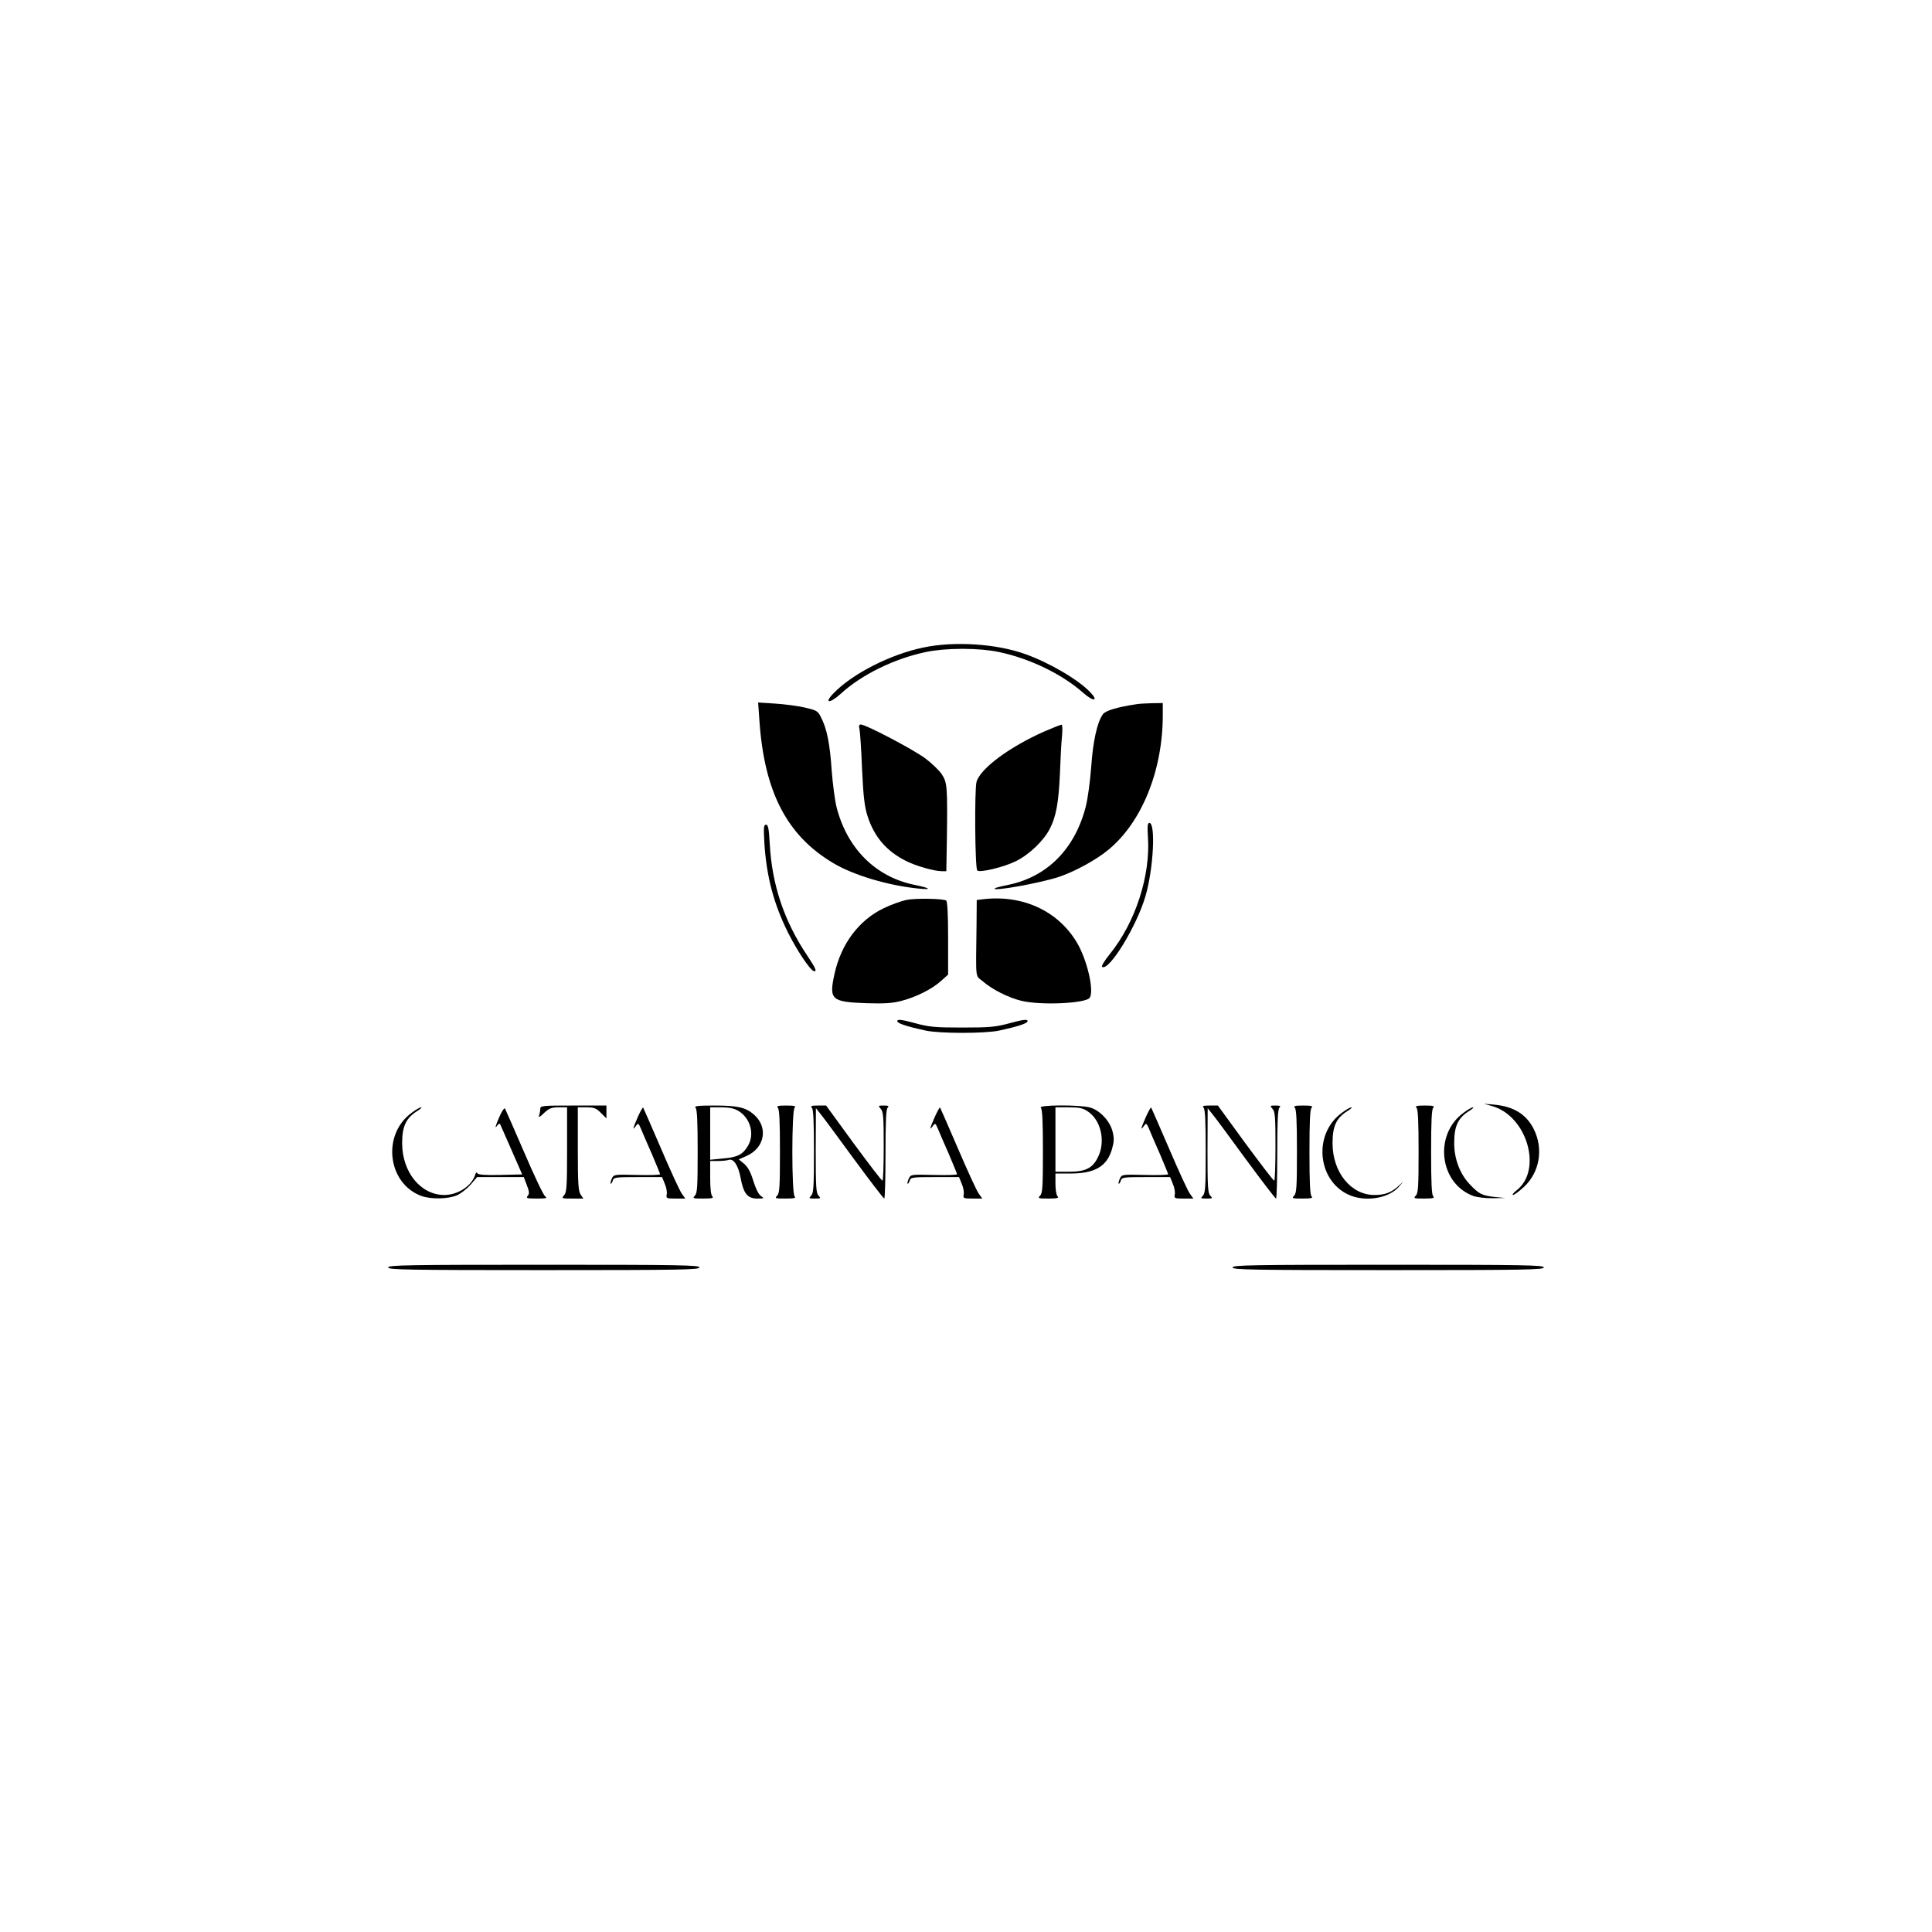
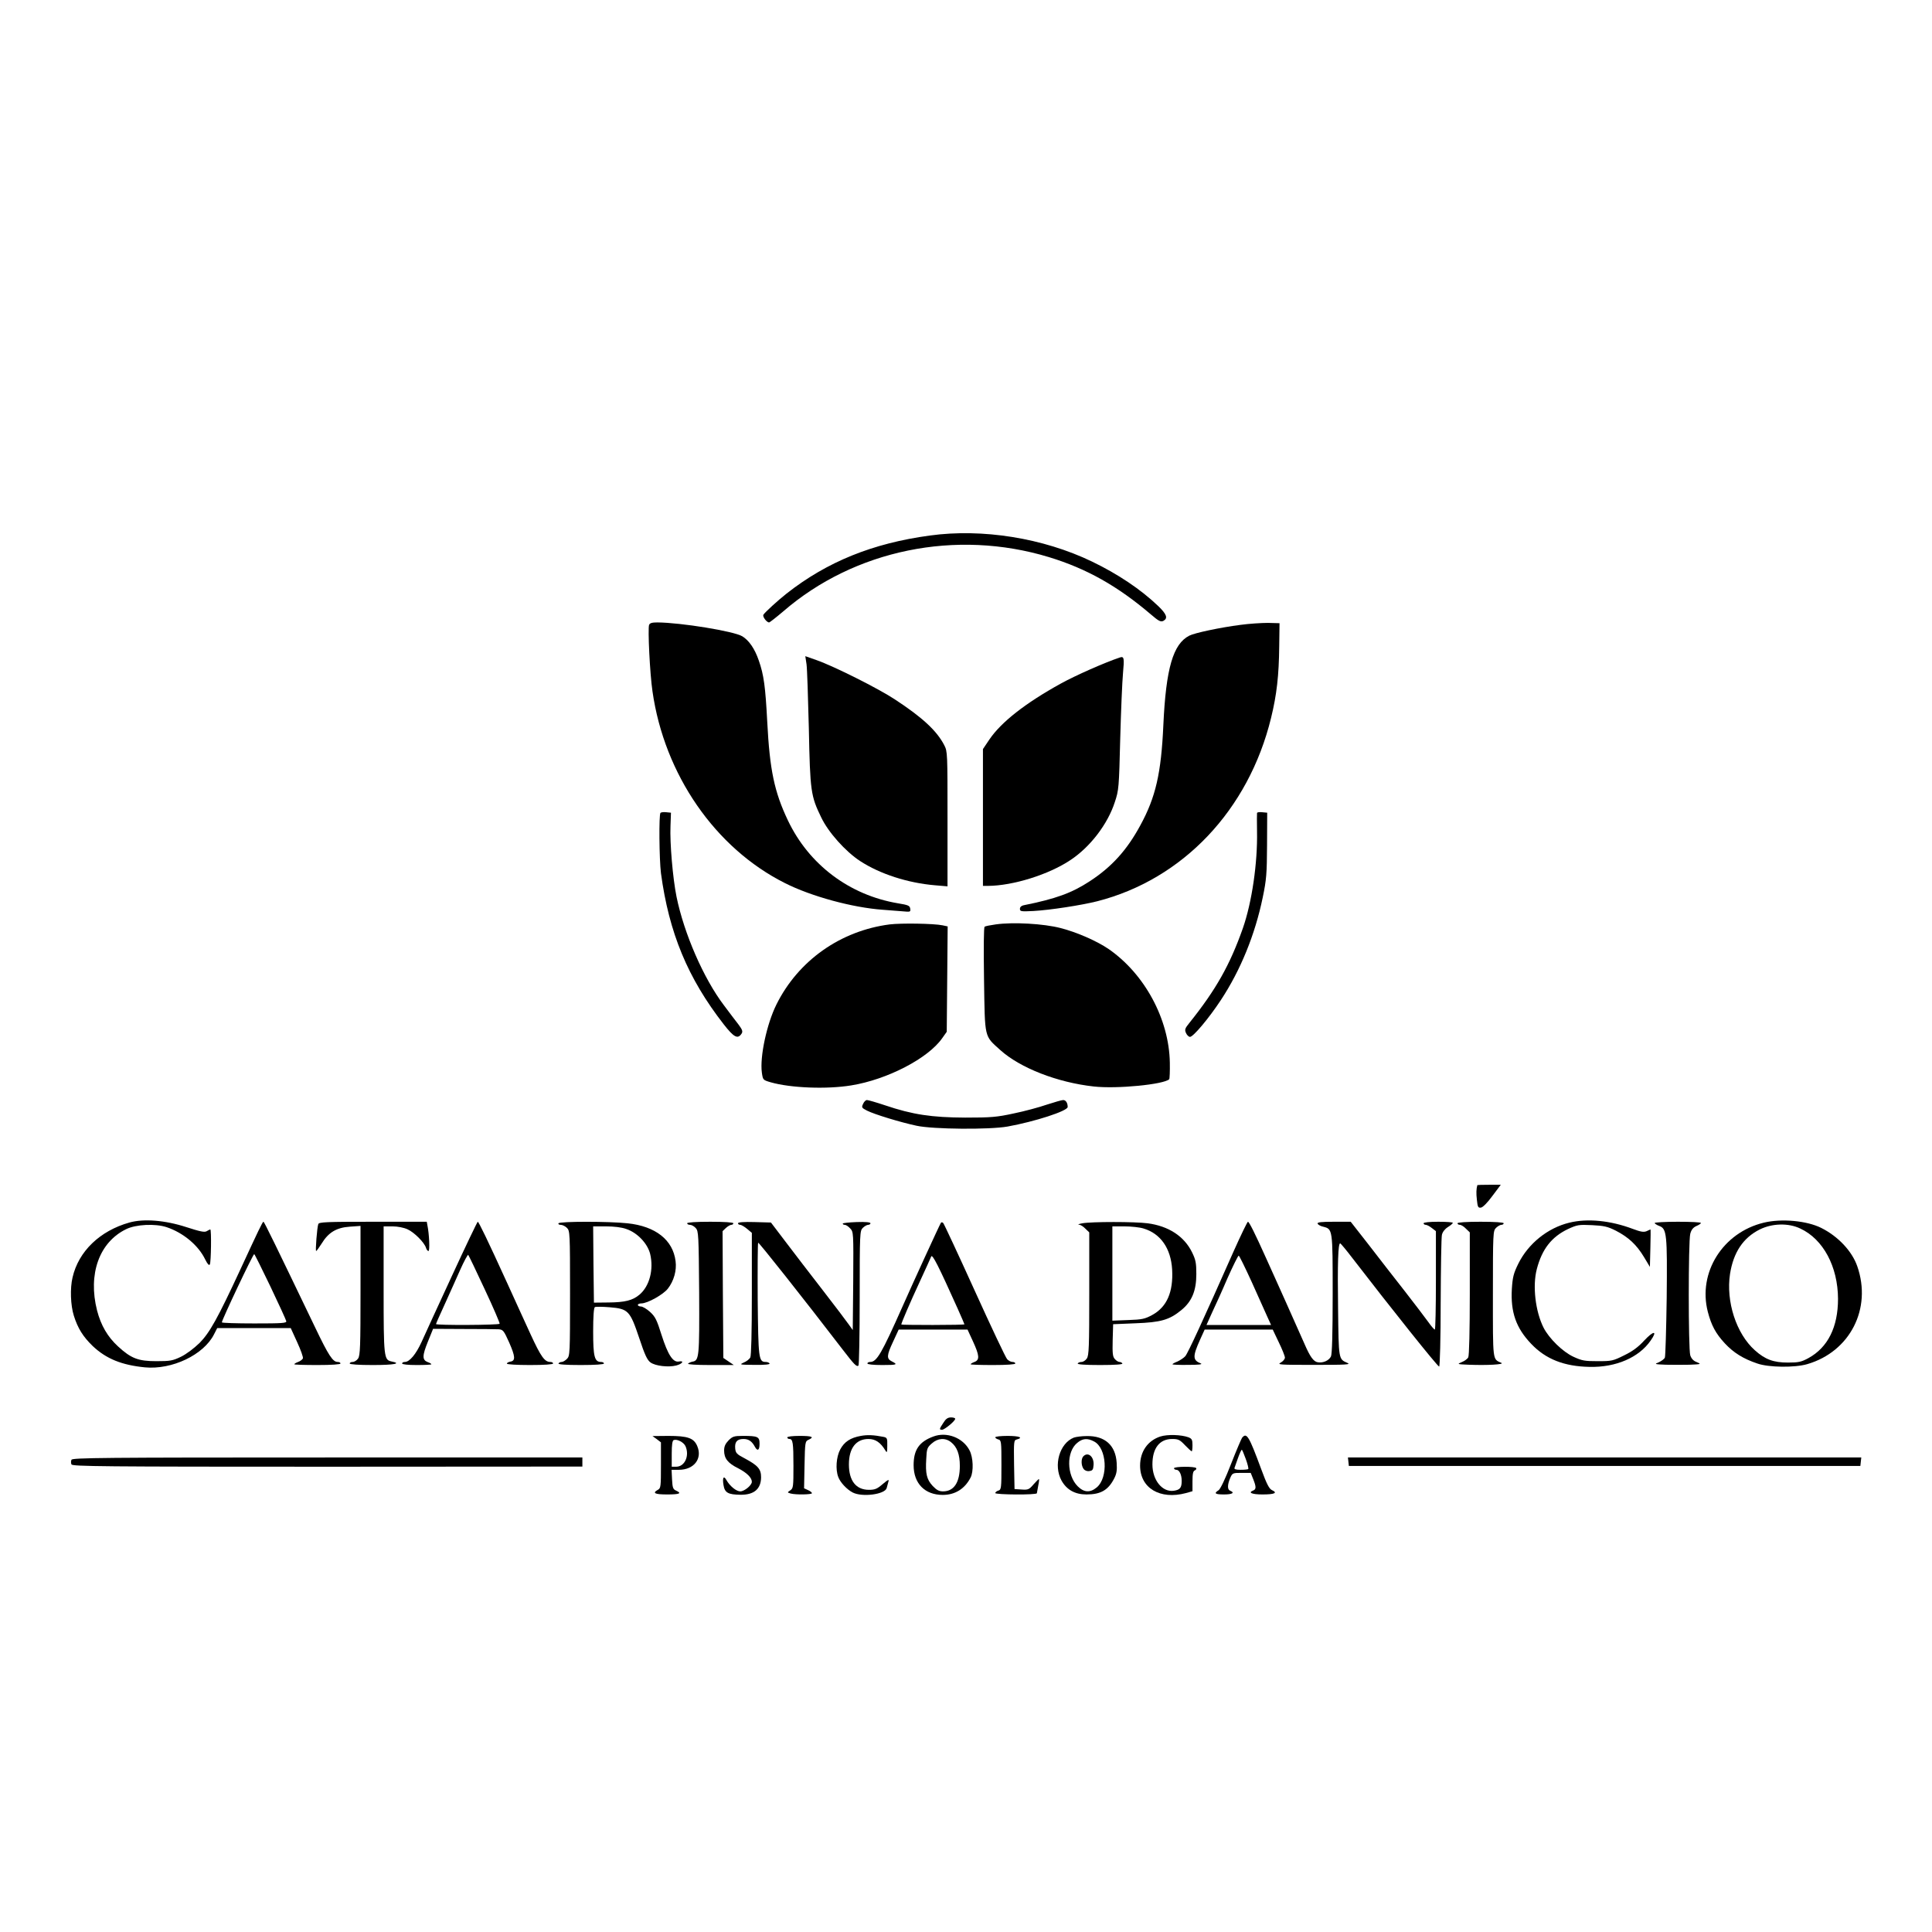
- <svg xmlns="http://www.w3.org/2000/svg" version="1.0" width="1080pt" height="1080pt" viewBox="0 0 1080 1080" preserveAspectRatio="xMidYMid meet">
-   <g transform="translate(0,1080) scale(0.1,-0.1)" fill="#000000" stroke="none">
-     <path d="M5160 7180 c-185 -39 -394 -146 -499 -254 -57 -58 -25 -62 39 -4 117 107 299 196 475 233 51 11 125 18 205 18 80 0 154 -7 205 -18 172 -36 355 -125 470 -228 58 -51 89 -48 39 4 -67 70 -227 164 -361 212 -163 59 -400 74 -573 37z" />
-     <path d="M4245 6774 c27 -401 154 -646 415 -800 113 -67 305 -124 473 -141 81 -8 70 2 -23 21 -217 45 -376 205 -434 436 -9 36 -21 128 -27 205 -10 150 -27 232 -59 294 -18 37 -24 40 -92 56 -40 9 -115 19 -167 22 l-93 6 7 -99z" />
-     <path d="M6350 6863 c-107 -16 -171 -36 -185 -56 -32 -45 -55 -150 -65 -293 -6 -79 -19 -178 -30 -221 -60 -237 -215 -394 -432 -439 -40 -8 -75 -17 -77 -20 -20 -20 262 31 361 65 88 30 207 95 273 150 188 154 305 444 305 753 l0 68 -62 -1 c-35 -1 -74 -3 -88 -6z" />
-     <path d="M4805 6722 c3 -16 10 -116 14 -223 7 -150 14 -209 30 -259 37 -117 106 -198 216 -253 55 -28 158 -57 199 -57 l26 0 3 173 c4 299 2 323 -28 368 -14 22 -56 62 -93 90 -66 49 -332 189 -360 189 -10 0 -12 -8 -7 -28z" />
-     <path d="M5840 6712 c-195 -86 -359 -207 -381 -282 -12 -41 -9 -483 4 -496 14 -14 150 19 216 52 75 37 156 115 190 182 35 68 49 147 56 307 3 83 8 178 12 213 3 34 2 62 -3 61 -5 0 -47 -17 -94 -37z" />
-     <path d="M6417 6122 c15 -217 -70 -478 -212 -654 -31 -38 -50 -70 -44 -73 39 -25 195 230 243 398 44 152 57 407 21 407 -10 0 -12 -19 -8 -78z" />
-     <path d="M4273 6085 c12 -185 52 -338 133 -500 48 -96 121 -206 142 -213 21 -7 13 14 -34 84 -130 193 -199 398 -211 627 -5 86 -9 107 -21 107 -13 0 -14 -15 -9 -105z" />
-     <path d="M5065 5769 c-27 -6 -84 -26 -125 -46 -139 -67 -238 -199 -275 -367 -32 -145 -18 -157 180 -164 100 -3 145 0 194 13 82 21 171 66 221 111 l40 36 0 204 c0 136 -4 205 -11 210 -19 11 -172 14 -224 3z" />
-     <path d="M5493 5773 l-33 -4 -1 -137 c-4 -321 -8 -281 34 -317 54 -47 144 -92 218 -110 112 -26 361 -14 381 18 25 40 -15 212 -72 308 -106 178 -305 269 -527 242z" />
-     <path d="M5016 5094 c-5 -13 44 -30 159 -55 78 -17 332 -17 410 0 115 25 164 42 159 55 -3 9 -27 6 -97 -13 -81 -22 -112 -25 -267 -25 -155 0 -186 3 -267 25 -70 19 -94 22 -97 13z" />
-     <path d="M8344 4616 c193 -57 279 -356 135 -469 -19 -15 -28 -27 -21 -27 7 0 35 21 62 46 86 81 109 210 55 320 -41 84 -113 129 -222 139 l-58 5 49 -14z" />
-     <path d="M3020 4601 c0 -11 -3 -28 -7 -38 -4 -12 6 -7 28 15 29 27 43 32 82 32 l47 0 0 -237 c0 -206 -2 -239 -17 -255 -15 -17 -14 -18 46 -18 l62 0 -15 22 c-13 19 -16 61 -16 255 l0 233 49 0 c42 0 54 -5 80 -31 l31 -31 0 36 0 36 -185 0 c-176 0 -185 -1 -185 -19z" />
-     <path d="M3888 4608 c9 -9 12 -77 12 -244 0 -198 -2 -235 -16 -248 -14 -15 -10 -16 47 -16 49 0 60 3 51 12 -8 8 -12 46 -12 105 l0 93 44 0 c24 0 51 3 59 6 27 10 54 -30 67 -100 16 -88 39 -116 93 -116 40 0 40 1 20 15 -13 9 -29 42 -42 84 -15 49 -30 77 -51 95 l-30 25 43 19 c102 45 123 160 42 231 -47 41 -91 51 -224 51 -90 0 -112 -3 -103 -12z m240 -18 c68 -42 92 -132 52 -197 -28 -47 -57 -62 -138 -69 l-72 -7 0 147 0 146 63 0 c44 0 71 -6 95 -20z" />
-     <path d="M4348 4608 c9 -9 12 -77 12 -244 0 -198 -2 -235 -16 -248 -14 -15 -10 -16 47 -16 49 0 60 3 51 12 -17 17 -17 479 0 496 9 9 -1 12 -47 12 -46 0 -56 -3 -47 -12z" />
-     <path d="M4538 4608 c9 -9 12 -77 12 -244 0 -198 -2 -235 -16 -248 -14 -15 -12 -16 21 -16 33 0 35 1 21 16 -14 13 -16 50 -16 252 l1 237 24 -30 c14 -16 98 -130 187 -252 90 -122 166 -222 171 -223 4 0 7 112 7 248 0 180 3 251 12 260 9 9 5 12 -22 12 -31 0 -32 -1 -17 -18 15 -16 17 -46 17 -210 0 -106 -3 -192 -7 -192 -5 0 -77 95 -162 210 l-153 210 -46 0 c-36 0 -43 -3 -34 -12z" />
-     <path d="M5818 4608 c9 -9 12 -77 12 -244 0 -198 -2 -235 -16 -248 -14 -15 -10 -16 47 -16 49 0 60 3 51 12 -7 7 -12 38 -12 70 l0 58 85 0 c135 0 203 40 231 136 12 43 13 60 3 100 -15 58 -71 118 -126 133 -56 16 -291 15 -275 -1z m263 -21 c73 -48 100 -166 58 -253 -30 -64 -70 -84 -163 -84 l-76 0 0 180 0 180 74 0 c59 0 79 -4 107 -23z" />
-     <path d="M6728 4608 c9 -9 12 -77 12 -244 0 -198 -2 -235 -16 -248 -14 -15 -12 -16 21 -16 33 0 35 1 21 16 -14 13 -16 50 -16 252 l1 237 24 -30 c14 -16 98 -130 187 -252 90 -122 166 -222 171 -223 4 0 7 112 7 248 0 180 3 251 12 260 9 9 5 12 -22 12 -31 0 -32 -1 -17 -18 15 -16 17 -46 17 -210 0 -106 -3 -192 -7 -192 -5 0 -77 95 -162 210 l-153 210 -46 0 c-36 0 -43 -3 -34 -12z" />
-     <path d="M7238 4608 c9 -9 12 -77 12 -244 0 -198 -2 -235 -16 -248 -14 -15 -10 -16 47 -16 49 0 60 3 51 12 -9 9 -12 78 -12 248 0 170 3 239 12 248 9 9 -1 12 -47 12 -46 0 -56 -3 -47 -12z" />
-     <path d="M7918 4608 c9 -9 12 -77 12 -244 0 -198 -2 -235 -16 -248 -14 -15 -10 -16 47 -16 49 0 60 3 51 12 -9 9 -12 78 -12 248 0 170 3 239 12 248 9 9 -1 12 -47 12 -46 0 -56 -3 -47 -12z" />
-     <path d="M2302 4580 c-169 -122 -136 -397 55 -466 55 -19 150 -17 199 5 22 10 56 37 76 60 l35 41 131 0 130 0 17 -45 c14 -36 15 -48 5 -60 -11 -13 -5 -15 51 -15 53 0 60 2 46 13 -9 6 -62 117 -117 246 -56 129 -104 239 -107 244 -3 6 -17 -13 -30 -43 -25 -57 -29 -74 -12 -50 6 8 13 11 15 5 3 -5 31 -71 64 -145 l59 -135 -121 -3 c-84 -2 -124 1 -129 9 -4 8 -9 5 -13 -9 -20 -62 -97 -112 -172 -112 -132 0 -236 127 -236 290 0 95 22 141 87 181 17 11 25 19 19 19 -6 0 -30 -13 -52 -30z" />
-     <path d="M3565 4555 c-28 -65 -31 -77 -11 -50 13 18 15 18 29 -15 8 -19 35 -83 61 -141 25 -59 46 -110 46 -113 0 -4 -58 -6 -130 -4 -128 3 -129 3 -140 -21 -6 -13 -9 -26 -6 -28 2 -2 7 5 11 16 6 20 13 21 141 21 l135 0 15 -37 c9 -20 14 -47 11 -60 -4 -22 -1 -23 50 -23 l54 0 -20 28 c-11 15 -63 128 -116 252 -53 123 -98 226 -100 229 -2 2 -16 -22 -30 -54z" />
-     <path d="M5225 4555 c-28 -65 -31 -77 -11 -50 13 18 15 18 29 -15 8 -19 35 -83 61 -141 25 -59 46 -110 46 -113 0 -4 -58 -6 -130 -4 -128 3 -129 3 -140 -21 -6 -13 -9 -26 -6 -28 2 -2 7 5 11 16 6 20 13 21 141 21 l135 0 15 -37 c9 -20 14 -47 11 -60 -4 -22 -1 -23 50 -23 l54 0 -20 28 c-11 15 -63 128 -116 252 -53 123 -98 226 -100 229 -2 2 -16 -22 -30 -54z" />
-     <path d="M6405 4555 c-28 -65 -31 -77 -11 -50 13 18 15 18 29 -15 8 -19 35 -83 61 -141 25 -59 46 -110 46 -113 0 -4 -58 -6 -130 -4 -128 3 -129 3 -140 -21 -6 -13 -9 -26 -6 -28 2 -2 7 5 11 16 6 20 13 21 141 21 l135 0 15 -37 c9 -20 14 -47 11 -60 -4 -22 -1 -23 50 -23 l54 0 -20 28 c-11 15 -63 128 -116 252 -53 123 -98 226 -100 229 -2 2 -16 -22 -30 -54z" />
-     <path d="M7502 4580 c-169 -122 -136 -397 55 -466 92 -32 210 -9 263 52 l25 29 -30 -27 c-39 -35 -75 -48 -132 -48 -131 0 -234 127 -234 289 0 97 21 142 86 182 17 11 25 19 19 19 -6 0 -30 -13 -52 -30z" />
-     <path d="M8182 4580 c-169 -122 -136 -397 55 -466 21 -7 70 -13 108 -12 l70 1 -60 6 c-72 8 -89 17 -142 74 -53 57 -84 141 -84 226 0 97 21 142 86 182 17 11 25 19 19 19 -6 0 -30 -13 -52 -30z" />
-     <path d="M2170 3715 c0 -13 103 -15 870 -15 767 0 870 2 870 15 0 13 -103 15 -870 15 -767 0 -870 -2 -870 -15z" />
-     <path d="M6890 3715 c0 -13 103 -15 870 -15 767 0 870 2 870 15 0 13 -103 15 -870 15 -767 0 -870 -2 -870 -15z" />
+ <svg xmlns="http://www.w3.org/2000/svg" version="1.0" width="1254pt" height="1254pt" viewBox="0 0 1254 1254" preserveAspectRatio="xMidYMid meet">
+   <g transform="translate(0,1254) scale(0.1,-0.1)" fill="#000000" stroke="none">
+     <path d="M6035 9064 c-370 -50 -667 -170 -930 -377 -56 -44 -140 -121 -150 -137 -7 -12 21 -50 37 -50 4 0 45 32 91 71 463 401 1123 536 1725 353 246 -75 446 -188 662 -372 51 -44 64 -50 81 -42 31 17 22 43 -33 96 -114 109 -262 208 -430 289 -318 153 -711 216 -1053 169z" />
+     <path d="M4213 8484 c-9 -25 5 -316 22 -431 77 -540 407 -1018 860 -1245 170 -86 438 -159 635 -173 41 -3 99 -8 128 -10 51 -5 53 -4 50 17 -3 20 -13 24 -80 35 -314 53 -577 250 -714 538 -88 185 -118 328 -134 639 -12 229 -22 305 -55 399 -26 76 -63 130 -107 157 -54 33 -399 89 -551 90 -35 0 -49 -4 -54 -16z" />
+     <path d="M8050 8484 c-131 -17 -296 -52 -331 -70 -105 -54 -151 -212 -168 -579 -14 -315 -50 -470 -150 -653 -86 -159 -185 -269 -328 -362 -116 -76 -220 -114 -430 -156 -14 -3 -23 -12 -23 -23 0 -17 7 -18 88 -14 107 6 309 37 413 63 556 142 983 592 1129 1190 37 151 51 275 53 465 l2 150 -75 2 c-41 0 -122 -5 -180 -13z" />
+     <path d="M5235 8228 c4 -29 10 -217 15 -418 8 -407 13 -437 80 -575 46 -97 158 -222 253 -284 129 -84 309 -142 485 -157 l82 -7 0 437 c0 427 0 438 -21 479 -48 93 -140 179 -320 297 -107 71 -397 216 -508 255 l-74 26 8 -53z" />
+     <path d="M7270 8273 c-99 -33 -289 -117 -385 -170 -230 -127 -388 -251 -464 -364 l-41 -61 0 -444 0 -444 33 0 c162 1 393 73 534 167 129 85 243 234 289 377 26 78 27 93 35 411 5 182 13 373 18 425 9 98 7 111 -19 103z" />
+     <path d="M4287 7264 c-11 -11 -8 -302 3 -391 52 -387 174 -682 407 -981 67 -86 92 -99 117 -60 8 13 4 25 -19 56 -17 21 -60 79 -97 128 -131 173 -258 464 -307 704 -24 119 -44 348 -39 460 l3 85 -30 3 c-17 2 -34 0 -38 -4z" />
+     <path d="M8159 7263 c-1 -4 -1 -57 0 -118 4 -206 -33 -461 -92 -630 -84 -238 -174 -398 -346 -613 -30 -37 -33 -45 -23 -67 6 -14 18 -25 26 -25 21 0 122 120 201 240 127 193 221 423 271 665 24 115 27 154 28 340 l1 210 -32 3 c-18 2 -34 0 -34 -5z" />
+     <path d="M5775 6540 c-319 -41 -593 -234 -735 -519 -63 -126 -109 -340 -95 -443 7 -48 7 -48 58 -63 130 -37 363 -46 522 -20 235 38 500 176 591 307 l29 41 3 342 3 342 -33 7 c-57 12 -270 15 -343 6z" />
+     <path d="M6463 6540 c-35 -5 -67 -11 -72 -15 -6 -3 -7 -139 -4 -343 6 -387 0 -362 106 -458 129 -116 370 -210 606 -236 149 -17 455 13 490 47 3 4 5 52 4 108 -5 282 -163 575 -397 737 -76 52 -206 109 -311 136 -111 29 -309 40 -422 24z" />
+     <path d="M5602 5375 c-11 -23 -9 -26 26 -44 48 -24 214 -75 322 -98 107 -23 472 -26 590 -5 177 32 390 101 390 127 0 26 -12 45 -29 45 -10 0 -57 -14 -107 -30 -49 -17 -145 -43 -214 -57 -110 -24 -147 -27 -315 -27 -217 1 -341 19 -521 80 -57 19 -109 34 -117 34 -8 0 -19 -11 -25 -25z" />
+     <path d="M9589 4848 c-7 -25 -8 -53 -3 -96 5 -47 8 -53 27 -50 12 2 42 32 74 76 l54 72 -76 0 c-41 0 -75 -1 -76 -2z" />
+     <path d="M840 4605 c-192 -54 -330 -187 -369 -356 -17 -71 -13 -181 8 -248 26 -83 60 -137 123 -198 87 -82 187 -123 338 -138 176 -17 382 81 449 214 l21 41 239 0 238 0 42 -92 c23 -50 40 -97 37 -105 -3 -7 -17 -18 -31 -23 -14 -5 -25 -12 -25 -15 0 -3 68 -5 150 -5 93 0 150 4 150 10 0 6 -8 10 -18 10 -32 0 -59 41 -147 225 -259 539 -330 685 -335 685 -6 0 -32 -55 -150 -310 -147 -317 -199 -410 -264 -476 -36 -35 -86 -73 -121 -90 -54 -26 -70 -29 -160 -29 -118 0 -164 18 -248 95 -69 63 -112 138 -137 234 -60 236 14 443 189 528 63 31 189 37 262 13 108 -36 207 -118 251 -210 15 -30 25 -41 30 -32 8 13 11 227 3 227 -3 0 -13 -5 -23 -11 -14 -9 -42 -3 -132 26 -138 45 -277 56 -370 30z m915 -415 c55 -115 101 -216 103 -225 3 -13 -24 -15 -207 -15 -116 0 -211 3 -211 7 0 16 202 443 210 443 3 -1 50 -95 105 -210z" />
+     <path d="M10186 4604 c-140 -34 -266 -135 -331 -266 -31 -63 -37 -87 -42 -163 -9 -151 27 -255 126 -358 94 -99 214 -146 378 -149 172 -4 321 61 397 171 46 65 20 66 -41 1 -39 -43 -77 -71 -131 -97 -72 -36 -81 -38 -171 -38 -85 0 -103 3 -159 29 -69 32 -157 118 -193 188 -53 105 -73 271 -44 381 34 130 96 209 203 260 59 27 69 29 155 25 79 -4 101 -9 155 -36 83 -43 134 -91 182 -170 l39 -65 3 121 c2 67 2 122 1 122 -1 0 -13 -5 -25 -11 -19 -8 -38 -5 -91 15 -144 54 -293 69 -411 40z" />
+     <path d="M11448 4604 c-266 -64 -429 -324 -363 -579 23 -88 51 -140 110 -204 57 -61 119 -100 211 -131 73 -26 244 -28 325 -4 277 81 420 360 324 635 -34 98 -124 194 -234 249 -94 47 -258 62 -373 34z m237 -38 c149 -69 244 -247 245 -456 0 -184 -66 -316 -192 -385 -46 -25 -64 -29 -133 -29 -94 0 -148 20 -215 80 -121 108 -188 317 -161 495 22 140 85 235 193 289 81 40 186 43 263 6z" />
+     <path d="M2066 4595 c-8 -21 -20 -175 -14 -175 3 0 19 22 36 49 44 72 96 103 182 109 l70 5 0 -419 c0 -364 -2 -423 -16 -442 -8 -12 -24 -22 -35 -22 -10 0 -19 -4 -19 -10 0 -6 57 -10 150 -10 139 0 189 10 122 23 -50 10 -52 24 -52 467 l0 410 58 0 c33 0 73 -8 97 -19 43 -19 109 -85 120 -120 3 -12 11 -21 16 -21 10 0 5 111 -7 168 l-4 22 -349 0 c-304 0 -350 -2 -355 -15z" />
+     <path d="M2933 4258 c-90 -194 -178 -387 -197 -429 -36 -79 -78 -129 -108 -129 -10 0 -18 -4 -18 -10 0 -6 38 -10 95 -10 52 0 95 2 95 5 0 3 -11 10 -24 14 -36 14 -36 41 1 132 l34 84 197 -1 c108 0 211 -1 228 -2 29 -2 34 -8 69 -86 40 -91 42 -119 7 -124 -12 -2 -22 -8 -22 -13 0 -5 64 -9 150 -9 93 0 150 4 150 10 0 6 -8 10 -18 10 -37 0 -61 34 -127 177 -37 81 -106 231 -152 333 -130 285 -186 400 -192 400 -3 0 -79 -159 -168 -352z m213 -86 c56 -119 99 -220 97 -224 -5 -9 -413 -11 -413 -2 0 3 25 60 56 127 30 67 76 168 101 225 25 56 49 100 52 97 3 -3 52 -104 107 -223z" />
+     <path d="M3625 4600 c-3 -5 3 -10 14 -10 12 0 30 -9 41 -20 19 -19 20 -33 20 -425 0 -392 -1 -406 -20 -425 -11 -11 -26 -20 -34 -20 -8 0 -18 -4 -21 -10 -4 -6 47 -10 144 -10 94 0 151 4 151 10 0 6 -9 10 -19 10 -42 0 -51 34 -51 197 0 98 4 154 11 159 6 3 49 3 96 -1 121 -10 132 -22 192 -200 36 -109 52 -143 73 -158 31 -23 116 -33 167 -20 40 10 55 33 18 26 -39 -8 -72 44 -113 172 -31 99 -41 119 -75 150 -21 19 -48 35 -59 35 -11 0 -20 5 -20 10 0 6 11 10 23 10 40 0 143 58 172 96 39 50 58 118 50 178 -17 138 -130 227 -312 246 -120 13 -440 13 -448 0z m440 -37 c72 -24 138 -94 155 -162 24 -101 -4 -209 -69 -264 -45 -38 -95 -50 -201 -51 l-95 -1 -3 248 -2 247 83 0 c52 0 102 -6 132 -17z" />
+     <path d="M4460 4600 c0 -5 8 -10 18 -10 11 0 27 -9 38 -21 18 -20 19 -44 22 -418 2 -418 0 -442 -43 -449 -11 -2 -24 -8 -29 -13 -6 -5 52 -9 143 -9 l154 0 -34 23 -34 23 -3 411 -2 412 22 21 c12 11 28 20 35 20 7 0 13 5 13 10 0 6 -57 10 -150 10 -93 0 -150 -4 -150 -10z" />
+     <path d="M4790 4600 c0 -5 6 -10 14 -10 8 0 28 -12 45 -26 l31 -26 0 -395 c0 -254 -4 -401 -10 -414 -6 -11 -25 -26 -43 -33 -30 -14 -26 -14 71 -15 66 -1 101 3 97 9 -3 6 -15 10 -25 10 -46 0 -48 23 -52 407 -1 199 0 364 3 367 4 4 291 -358 548 -693 77 -100 90 -113 103 -105 4 3 8 201 8 440 0 421 1 435 20 454 11 11 27 20 35 20 8 0 15 5 15 10 0 7 -33 10 -90 8 -49 -2 -90 -6 -90 -10 0 -5 6 -8 13 -8 8 0 23 -10 35 -23 22 -23 22 -26 20 -342 l-3 -318 -25 35 c-14 20 -90 121 -170 224 -80 103 -188 244 -241 314 l-95 125 -107 3 c-69 2 -107 -1 -107 -8z" />
+     <path d="M6107 4603 c-9 -14 -186 -400 -249 -543 -136 -306 -167 -360 -210 -360 -10 0 -18 -4 -18 -10 0 -6 39 -10 97 -10 96 0 103 3 61 24 -34 17 -33 39 8 126 l37 80 224 0 223 0 35 -76 c42 -91 45 -121 10 -134 -14 -5 -25 -12 -25 -15 0 -3 65 -5 145 -5 90 0 145 4 145 10 0 6 -8 10 -18 10 -11 0 -26 8 -35 18 -9 9 -104 210 -211 446 -107 236 -199 433 -204 438 -5 5 -12 6 -15 1z m109 -557 c24 -54 44 -100 44 -102 0 -2 -92 -4 -205 -4 -113 0 -205 1 -205 3 0 10 59 147 119 276 37 80 71 155 75 165 7 20 49 -64 172 -338z" />
+     <path d="M7025 4600 c-22 -4 -32 -8 -22 -9 10 0 29 -12 42 -26 l25 -24 0 -398 c0 -345 -2 -402 -16 -421 -8 -12 -24 -22 -34 -22 -10 0 -22 -4 -25 -10 -4 -6 47 -10 145 -10 98 0 149 4 145 10 -3 6 -12 10 -19 10 -7 0 -21 8 -30 19 -14 15 -16 36 -14 122 l3 104 145 6 c165 6 220 22 297 85 69 56 98 126 98 234 0 73 -4 93 -28 142 -51 104 -152 170 -288 188 -84 11 -364 11 -424 0z m398 -34 c110 -33 177 -129 185 -266 8 -146 -34 -243 -129 -295 -48 -26 -66 -30 -156 -33 l-103 -4 0 306 0 306 78 0 c44 0 100 -6 125 -14z" />
+     <path d="M8007 4418 c-197 -445 -297 -662 -314 -681 -10 -11 -33 -26 -50 -34 -18 -7 -33 -15 -33 -18 0 -3 46 -5 103 -4 64 0 94 3 82 9 -54 21 -55 45 -6 154 l30 66 221 0 221 0 39 -82 c22 -45 40 -90 40 -100 0 -9 -12 -24 -27 -32 -26 -14 -6 -15 217 -15 210 0 241 2 215 13 -57 25 -56 20 -60 353 -4 294 0 424 14 423 3 -1 38 -42 76 -92 255 -331 556 -708 566 -708 5 0 10 186 10 413 1 226 4 425 8 442 4 18 18 37 38 50 18 11 32 23 33 28 0 4 -43 7 -95 7 -57 0 -95 -4 -95 -10 0 -5 6 -10 14 -10 7 0 25 -9 40 -21 l26 -20 0 -320 c0 -175 -3 -319 -7 -319 -5 1 -24 23 -43 50 -19 27 -89 118 -154 202 -66 84 -171 219 -234 301 l-115 147 -109 0 c-81 0 -109 -3 -106 -12 3 -7 18 -16 36 -20 62 -16 62 -13 62 -435 0 -264 -4 -390 -11 -407 -13 -27 -51 -44 -86 -38 -27 4 -50 36 -85 117 -15 33 -68 152 -118 265 -51 113 -111 248 -135 300 -67 149 -107 230 -115 230 -4 0 -46 -87 -93 -192z m118 -200 c43 -95 88 -197 101 -225 l24 -53 -210 0 -209 0 35 78 c20 42 66 143 101 225 36 81 69 147 73 147 4 0 42 -78 85 -172z" />
+     <path d="M9460 4600 c0 -5 7 -10 15 -10 9 0 27 -11 40 -25 l25 -24 0 -396 c0 -239 -4 -404 -10 -415 -5 -10 -24 -24 -42 -31 -32 -13 -31 -14 44 -17 124 -5 236 2 213 12 -58 26 -55 3 -55 448 0 395 1 409 20 428 11 11 27 20 35 20 8 0 15 5 15 10 0 6 -57 10 -150 10 -93 0 -150 -4 -150 -10z" />
+     <path d="M10740 4602 c0 -4 13 -13 29 -19 50 -18 53 -53 49 -468 -3 -203 -8 -378 -12 -387 -4 -9 -22 -22 -39 -30 -31 -12 -29 -13 45 -16 43 -1 113 -1 155 0 75 3 77 4 46 17 -22 8 -35 23 -42 44 -13 41 -13 739 0 789 7 26 18 40 39 50 17 7 30 16 30 20 0 5 -67 8 -150 8 -82 0 -150 -4 -150 -8z" />
+     <path d="M6123 3305 c-27 -41 -28 -45 -8 -45 16 0 85 57 85 71 0 5 -12 9 -27 9 -21 0 -34 -9 -50 -35z" />
+     <path d="M5587 3220 c-67 -12 -107 -38 -134 -89 -25 -48 -31 -129 -12 -178 13 -35 55 -80 93 -100 61 -32 209 -13 221 28 3 10 8 29 11 41 6 18 0 16 -37 -15 -36 -31 -50 -37 -89 -37 -84 0 -130 59 -130 165 0 105 46 165 127 165 45 0 78 -22 110 -75 10 -17 12 -13 12 32 1 48 -1 52 -26 57 -63 12 -101 14 -146 6z" />
+     <path d="M6058 3216 c-92 -34 -128 -86 -128 -186 0 -119 73 -193 189 -193 80 0 143 39 181 113 20 39 17 131 -7 176 -42 82 -148 123 -235 90z m114 -36 c40 -31 58 -80 58 -155 0 -107 -38 -165 -109 -165 -26 0 -41 8 -67 35 -39 42 -48 79 -42 176 3 65 6 74 36 100 39 35 87 38 124 9z" />
+     <path d="M7531 3216 c-82 -27 -131 -98 -131 -189 0 -146 129 -223 298 -178 l42 12 0 65 c0 48 4 66 15 70 8 4 12 10 9 15 -7 12 -144 11 -144 -1 0 -5 7 -10 15 -10 20 0 35 -32 35 -72 0 -45 -11 -58 -51 -64 -74 -11 -139 68 -139 171 0 105 46 165 128 165 40 0 50 -5 83 -40 21 -22 41 -40 44 -40 3 0 5 18 5 40 0 35 -4 42 -26 51 -47 17 -136 20 -183 5z" />
+     <path d="M4263 3199 l27 -21 0 -148 c0 -139 -1 -150 -20 -160 -38 -21 -20 -30 60 -30 81 0 98 7 58 25 -20 9 -23 19 -26 73 l-3 62 48 0 c97 0 153 72 119 153 -22 53 -61 67 -188 67 l-103 -1 28 -20z m186 -45 c28 -62 -4 -134 -60 -134 l-29 0 0 84 c0 59 4 86 13 89 22 8 64 -14 76 -39z" />
+     <path d="M4729 3191 c-21 -22 -29 -39 -29 -66 0 -51 24 -82 91 -115 56 -29 89 -61 89 -88 0 -22 -48 -62 -75 -62 -26 0 -68 34 -91 75 -17 30 -26 13 -18 -34 8 -50 30 -62 110 -63 88 -1 133 37 134 113 0 54 -20 77 -108 124 -50 26 -57 34 -60 63 -4 43 12 62 54 62 33 0 55 -15 74 -51 17 -31 30 -22 30 20 0 46 -11 51 -108 51 -57 0 -67 -3 -93 -29z" />
+     <path d="M5110 3210 c0 -5 6 -10 14 -10 22 0 26 -24 26 -175 0 -133 -1 -145 -20 -158 -21 -14 -21 -14 2 -21 34 -9 138 -7 138 2 0 5 -11 14 -25 20 l-26 12 3 152 c3 148 4 153 26 163 40 18 23 25 -58 25 -47 0 -80 -4 -80 -10z" />
+     <path d="M6460 3211 c0 -5 9 -11 20 -14 19 -5 20 -14 20 -165 0 -152 -1 -161 -20 -167 -11 -3 -20 -11 -20 -16 0 -11 270 -13 270 -1 1 4 5 26 9 50 5 23 7 42 4 42 -2 0 -18 -16 -35 -35 -28 -33 -35 -36 -77 -33 l-46 3 -3 158 c-2 152 -2 159 18 164 45 12 15 23 -60 23 -44 0 -80 -4 -80 -9z" />
+     <path d="M6970 3209 c-93 -37 -134 -180 -80 -279 34 -60 87 -90 162 -90 93 0 141 28 180 104 16 31 19 53 16 101 -7 114 -76 176 -194 174 -32 0 -70 -5 -84 -10z m131 -25 c83 -42 94 -234 18 -298 -43 -36 -83 -34 -124 7 -72 72 -74 223 -4 281 35 30 67 33 110 10z" />
+     <path d="M7032 3088 c-16 -16 -15 -60 1 -82 8 -11 23 -17 38 -14 20 2 25 9 27 39 4 53 -35 88 -66 57z" />
+     <path d="M8062 3208 c-5 -7 -38 -84 -72 -171 -37 -95 -69 -163 -81 -170 -32 -20 -22 -27 36 -27 53 0 72 11 40 24 -19 7 -19 37 -1 81 15 34 16 35 74 35 l60 0 16 -40 c20 -50 20 -66 1 -74 -37 -14 -10 -26 59 -26 79 0 101 10 62 28 -18 8 -34 39 -69 134 -81 219 -95 242 -125 206z m24 -138 c12 -33 19 -62 16 -65 -3 -3 -25 -5 -50 -5 -31 0 -43 4 -39 13 2 6 13 36 23 65 10 28 21 52 24 52 3 0 14 -27 26 -60z" />
+     <path d="M464 3065 c-4 -8 -4 -22 0 -30 5 -13 199 -15 1661 -15 l1655 1 0 29 0 30 -1655 0 c-1462 0 -1656 -2 -1661 -15z" />
+     <path d="M8752 3053 l3 -28 1660 0 1660 0 3 28 3 27 -1666 0 -1666 0 3 -27z" />
  </g>
</svg>
